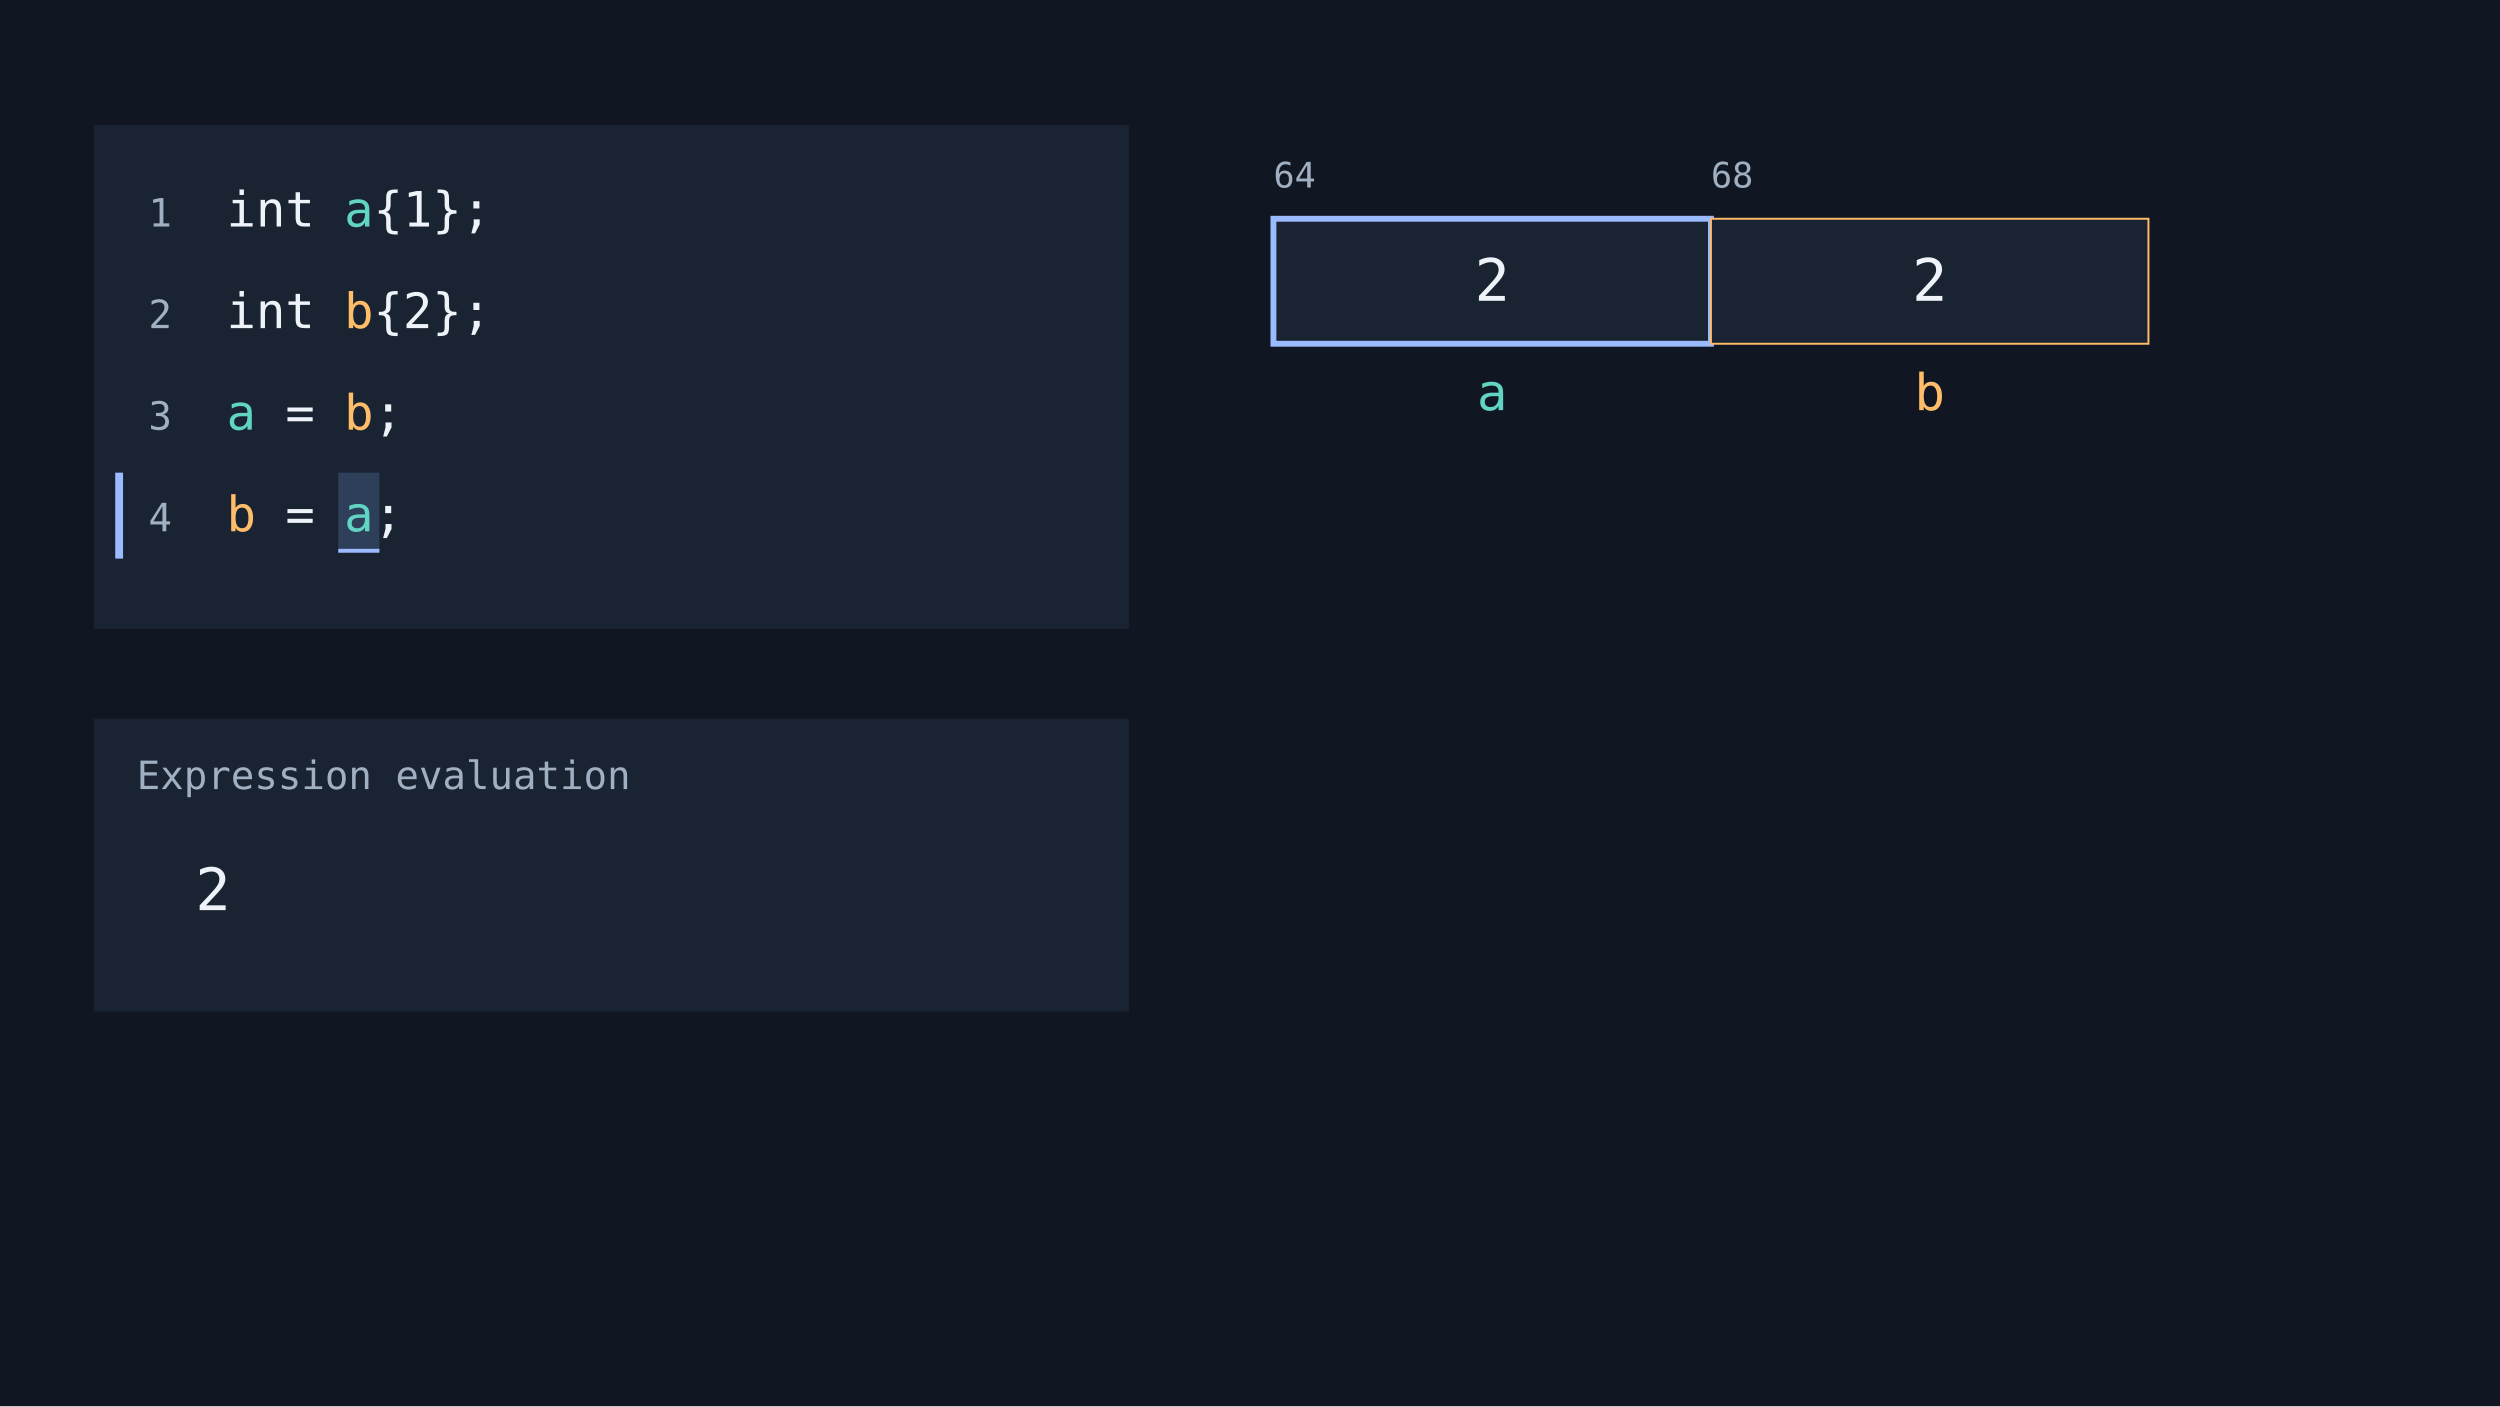
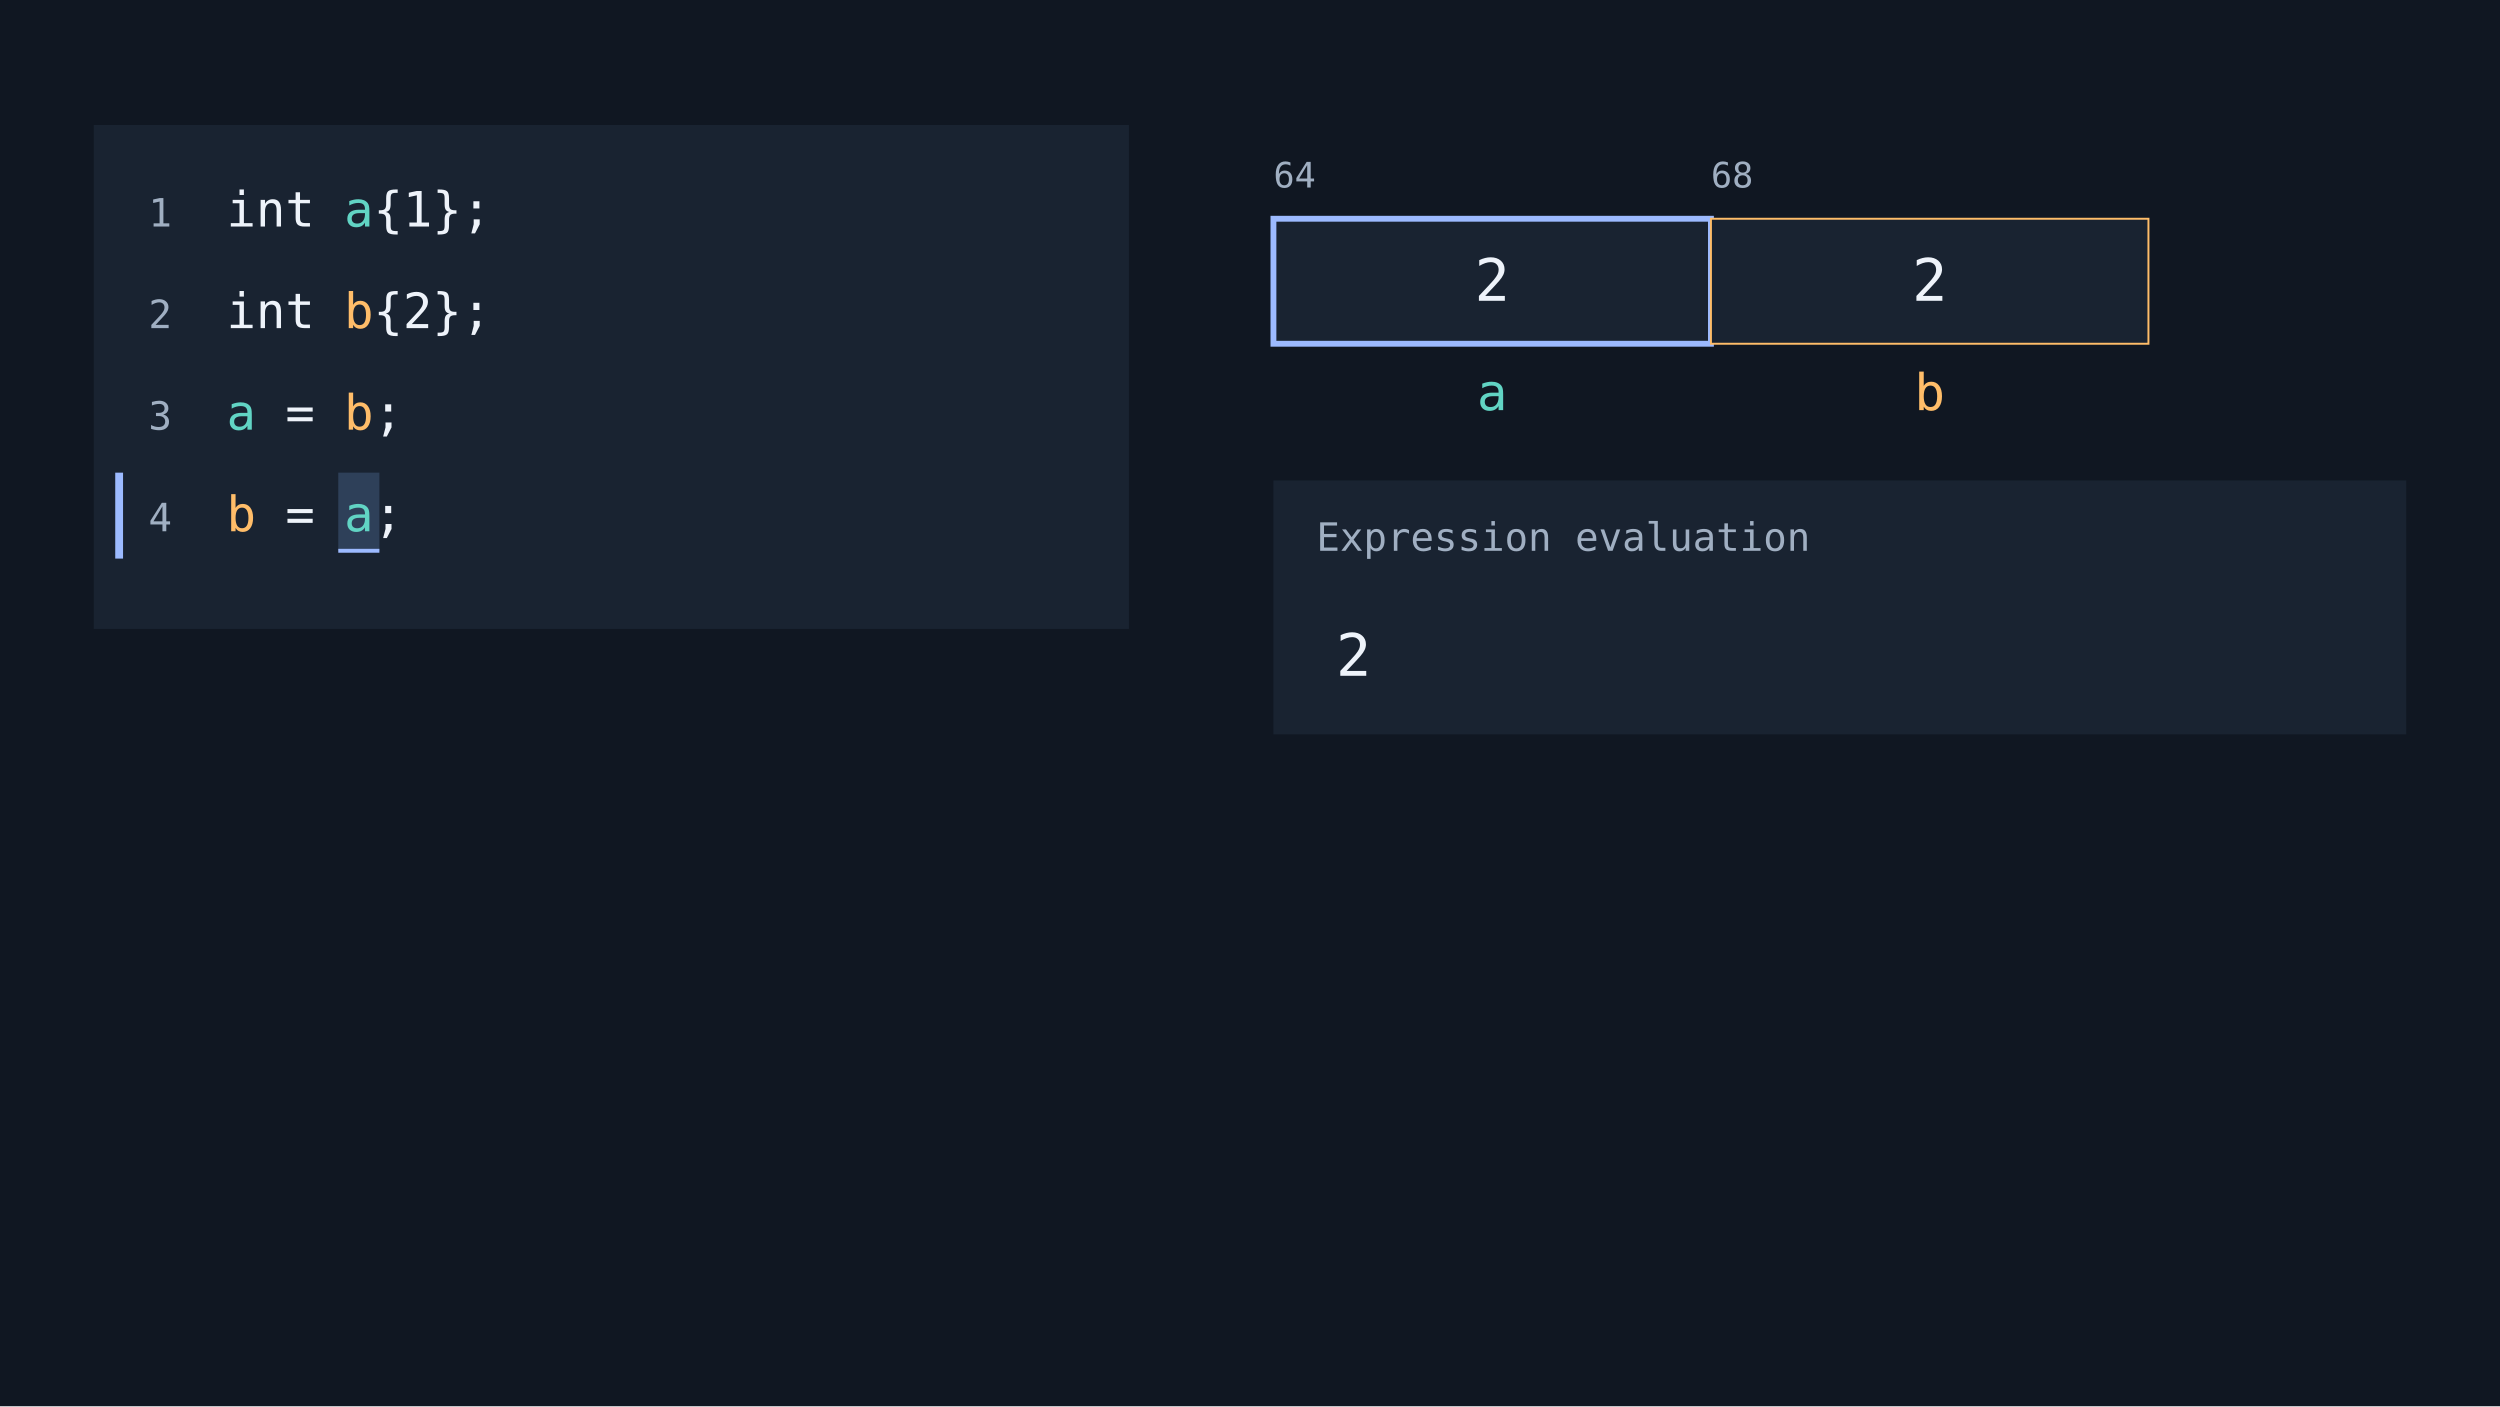
<svg xmlns="http://www.w3.org/2000/svg" viewBox="0 0 1280 720" width="1280" height="720" role="img">
  <rect x="0" y="0" width="1280" height="720" fill="#101722" stroke="none" stroke-width="1" />
  <rect x="48" y="64" width="530" height="258" fill="#192331" stroke="none" stroke-width="1" />
-   <rect x="48" y="368" width="530" height="150" fill="#192331" stroke="none" stroke-width="1" />
-   <text x="70" y="404" font-family="DejaVu Sans Mono,monospace" font-size="20" fill="#a0afc2" xml:space="preserve">Expression evaluation</text>
-   <text x="100" y="466" font-family="DejaVu Sans Mono,monospace" font-size="30" fill="#eef3fa" xml:space="preserve">2</text>
+   <rect x="652" y="246" width="580" height="130" fill="#192331" stroke="none" stroke-width="1" />
+   <text x="674" y="282" font-family="DejaVu Sans Mono,monospace" font-size="20" fill="#a0afc2" xml:space="preserve">Expression evaluation</text>
+   <text x="684" y="346" font-family="DejaVu Sans Mono,monospace" font-size="30" fill="#eef3fa" xml:space="preserve">2</text>
  <text x="76" y="116" font-family="DejaVu Sans Mono,monospace" font-size="20" fill="#a0afc2" xml:space="preserve">1</text>
  <text x="116.0" y="116" font-family="DejaVu Sans Mono,monospace" font-size="25" fill="#eef3fa" xml:space="preserve">int</text>
  <text x="161.15" y="116" font-family="DejaVu Sans Mono,monospace" font-size="25" fill="#eef3fa" xml:space="preserve"> </text>
  <text x="176.2" y="116" font-family="DejaVu Sans Mono,monospace" font-size="25" fill="#61d4c4" xml:space="preserve">a</text>
  <text x="191.25" y="116" font-family="DejaVu Sans Mono,monospace" font-size="25" fill="#eef3fa" xml:space="preserve">{1};</text>
  <text x="76" y="168" font-family="DejaVu Sans Mono,monospace" font-size="20" fill="#a0afc2" xml:space="preserve">2</text>
  <text x="116.0" y="168" font-family="DejaVu Sans Mono,monospace" font-size="25" fill="#eef3fa" xml:space="preserve">int</text>
  <text x="161.15" y="168" font-family="DejaVu Sans Mono,monospace" font-size="25" fill="#eef3fa" xml:space="preserve"> </text>
  <text x="176.2" y="168" font-family="DejaVu Sans Mono,monospace" font-size="25" fill="#ffbd69" xml:space="preserve">b</text>
  <text x="191.25" y="168" font-family="DejaVu Sans Mono,monospace" font-size="25" fill="#eef3fa" xml:space="preserve">{2};</text>
  <text x="76" y="220" font-family="DejaVu Sans Mono,monospace" font-size="20" fill="#a0afc2" xml:space="preserve">3</text>
  <text x="116.0" y="220" font-family="DejaVu Sans Mono,monospace" font-size="25" fill="#61d4c4" xml:space="preserve">a</text>
  <text x="131.05" y="220" font-family="DejaVu Sans Mono,monospace" font-size="25" fill="#eef3fa" xml:space="preserve"> = </text>
  <text x="176.2" y="220" font-family="DejaVu Sans Mono,monospace" font-size="25" fill="#ffbd69" xml:space="preserve">b</text>
  <text x="191.25" y="220" font-family="DejaVu Sans Mono,monospace" font-size="25" fill="#eef3fa" xml:space="preserve">;</text>
  <rect x="59" y="242" width="4" height="44" fill="#9cbaff" stroke="none" stroke-width="1" />
  <rect x="173.2" y="242" width="21.05" height="40" fill="#2e4059" stroke="none" stroke-width="1" />
  <line x1="173.2" y1="282" x2="194.25" y2="282" stroke="#9cbaff" stroke-width="2" />
  <text x="76" y="272" font-family="DejaVu Sans Mono,monospace" font-size="20" fill="#a0afc2" xml:space="preserve">4</text>
  <text x="116.0" y="272" font-family="DejaVu Sans Mono,monospace" font-size="25" fill="#ffbd69" xml:space="preserve">b</text>
  <text x="131.05" y="272" font-family="DejaVu Sans Mono,monospace" font-size="25" fill="#eef3fa" xml:space="preserve"> = </text>
  <text x="176.2" y="272" font-family="DejaVu Sans Mono,monospace" font-size="25" fill="#61d4c4" xml:space="preserve">a</text>
  <text x="191.25" y="272" font-family="DejaVu Sans Mono,monospace" font-size="25" fill="#eef3fa" xml:space="preserve">;</text>
  <text x="652" y="96" font-family="DejaVu Sans Mono,monospace" font-size="18" fill="#a0afc2" xml:space="preserve">64</text>
  <text x="756.174" y="210" font-family="DejaVu Sans Mono,monospace" font-size="26" fill="#61d4c4" xml:space="preserve">a</text>
  <rect x="652" y="112" width="224.0" height="64" fill="#192331" stroke="#9cbaff" stroke-width="3" />
  <text x="754.97" y="154" font-family="DejaVu Sans Mono,monospace" font-size="30" fill="#eef3fa" xml:space="preserve">2</text>
  <text x="876.0" y="96" font-family="DejaVu Sans Mono,monospace" font-size="18" fill="#a0afc2" xml:space="preserve">68</text>
  <text x="980.174" y="210" font-family="DejaVu Sans Mono,monospace" font-size="26" fill="#ffbd69" xml:space="preserve">b</text>
  <rect x="876.0" y="112" width="224.0" height="64" fill="#192331" stroke="#ffbd69" stroke-width="1" />
  <text x="978.97" y="154" font-family="DejaVu Sans Mono,monospace" font-size="30" fill="#eef3fa" xml:space="preserve">2</text>
</svg>
